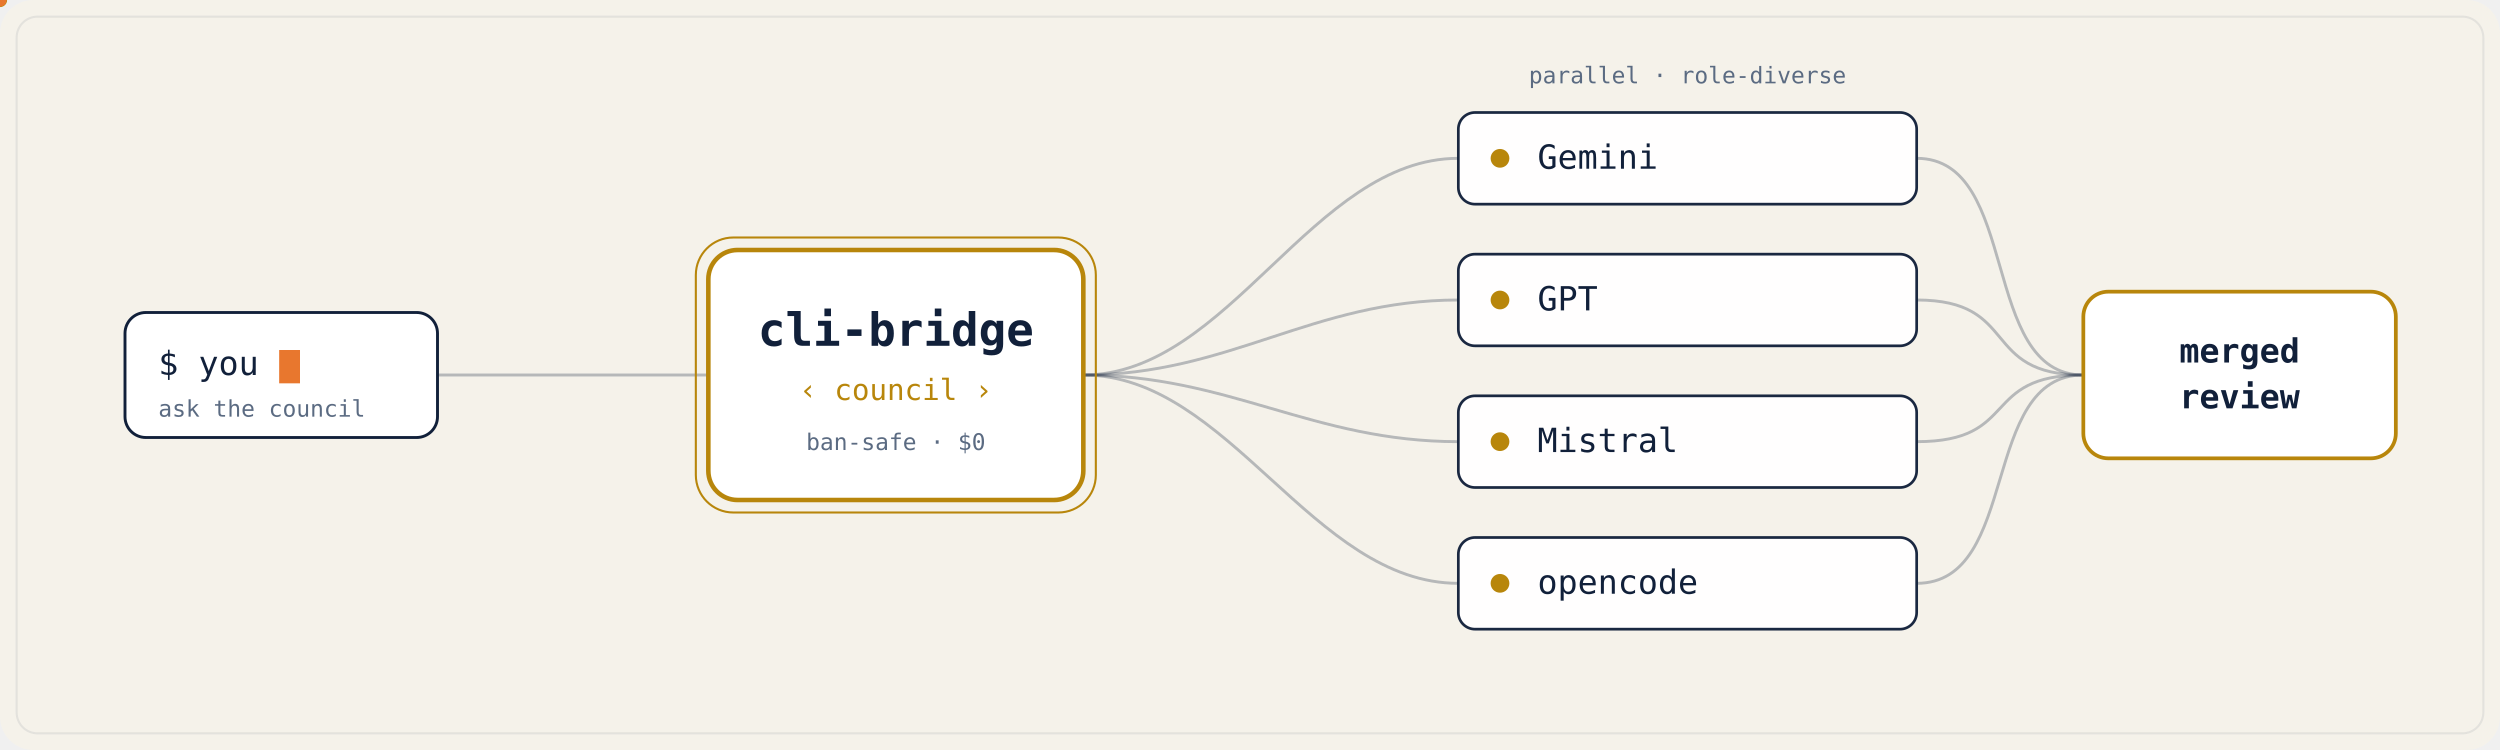
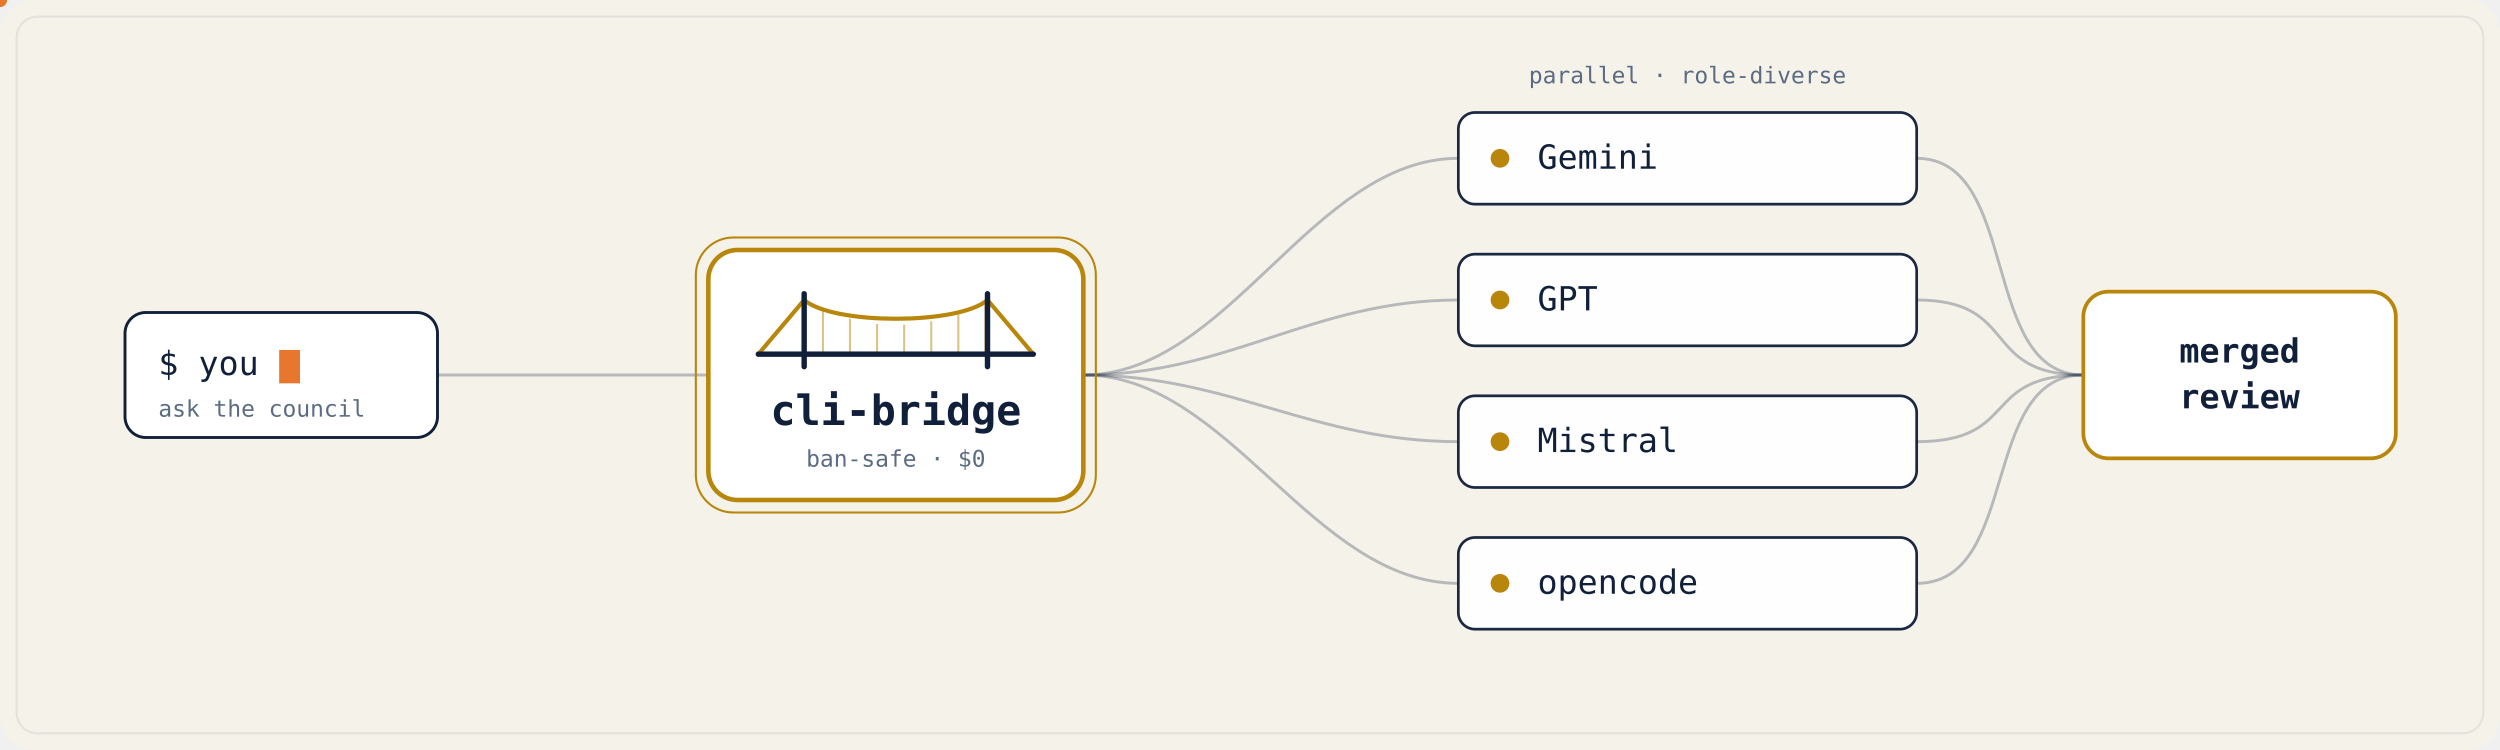
<svg xmlns="http://www.w3.org/2000/svg" width="1200" height="360" viewBox="0 0 1200 360" role="img" aria-label="cli-bridge — consult a council of AI CLIs">
  <rect width="1200" height="360" rx="16" fill="#f5f2ea" />
  <rect x="8" y="8" width="1184" height="344" rx="10" fill="none" stroke="#11203a" stroke-width="1" opacity="0.08" />
  <path d="M210,180.0 L340,180.0" fill="none" stroke="#11203a" stroke-width="1.4" opacity="0.28" />
  <path d="M520,180.0 C590,180.0 630,76.0 700,76.0" fill="none" stroke="#11203a" stroke-width="1.4" opacity="0.28" />
  <path d="M520,180.0 C590,180.0 630,144.0 700,144.0" fill="none" stroke="#11203a" stroke-width="1.4" opacity="0.28" />
  <path d="M520,180.0 C590,180.0 630,212.0 700,212.0" fill="none" stroke="#11203a" stroke-width="1.4" opacity="0.28" />
  <path d="M520,180.0 C590,180.0 630,280.0 700,280.0" fill="none" stroke="#11203a" stroke-width="1.4" opacity="0.28" />
  <path d="M920,76.0 C970,76.0 950,180.0 1000,180.0" fill="none" stroke="#11203a" stroke-width="1.4" opacity="0.28" />
  <path d="M920,144.0 C970,144.0 950,180.0 1000,180.0" fill="none" stroke="#11203a" stroke-width="1.4" opacity="0.28" />
  <path d="M920,212.0 C970,212.0 950,180.0 1000,180.0" fill="none" stroke="#11203a" stroke-width="1.4" opacity="0.28" />
  <path d="M920,280.0 C970,280.0 950,180.0 1000,180.0" fill="none" stroke="#11203a" stroke-width="1.4" opacity="0.28" />
  <circle r="3.4" fill="#b8860b">
    <animateMotion dur="2.6s" repeatCount="indefinite" path="M210,180.0 L340,180.0" />
    <animate attributeName="opacity" values="0;1;1;0" dur="2.6s" repeatCount="indefinite" />
  </circle>
  <circle r="3" fill="#b8860b">
    <animateMotion dur="1.5s" begin="0.40s" repeatCount="indefinite" path="M520,180.0 C590,180.0 630,76.0 700,76.0" />
    <animate attributeName="opacity" values="0;1;1;0" dur="1.5s" begin="0.40s" repeatCount="indefinite" />
  </circle>
  <circle r="3" fill="#b8860b">
    <animateMotion dur="1.5s" begin="0.58s" repeatCount="indefinite" path="M520,180.0 C590,180.0 630,144.0 700,144.0" />
    <animate attributeName="opacity" values="0;1;1;0" dur="1.5s" begin="0.58s" repeatCount="indefinite" />
  </circle>
  <circle r="3" fill="#b8860b">
    <animateMotion dur="1.5s" begin="0.76s" repeatCount="indefinite" path="M520,180.0 C590,180.0 630,212.0 700,212.0" />
    <animate attributeName="opacity" values="0;1;1;0" dur="1.5s" begin="0.76s" repeatCount="indefinite" />
  </circle>
  <circle r="3" fill="#b8860b">
    <animateMotion dur="1.5s" begin="0.94s" repeatCount="indefinite" path="M520,180.0 C590,180.0 630,280.0 700,280.0" />
    <animate attributeName="opacity" values="0;1;1;0" dur="1.5s" begin="0.94s" repeatCount="indefinite" />
  </circle>
  <circle r="3" fill="#e8772e">
    <animateMotion dur="1.4s" begin="2.20s" repeatCount="indefinite" path="M920,76.0 C970,76.0 950,180.0 1000,180.0" />
    <animate attributeName="opacity" values="0;1;1;0" dur="1.4s" begin="2.20s" repeatCount="indefinite" />
  </circle>
  <circle r="3" fill="#e8772e">
    <animateMotion dur="1.4s" begin="2.32s" repeatCount="indefinite" path="M920,144.0 C970,144.0 950,180.0 1000,180.0" />
    <animate attributeName="opacity" values="0;1;1;0" dur="1.4s" begin="2.32s" repeatCount="indefinite" />
  </circle>
  <circle r="3" fill="#e8772e">
    <animateMotion dur="1.4s" begin="2.44s" repeatCount="indefinite" path="M920,212.0 C970,212.0 950,180.0 1000,180.0" />
    <animate attributeName="opacity" values="0;1;1;0" dur="1.4s" begin="2.44s" repeatCount="indefinite" />
  </circle>
  <circle r="3" fill="#e8772e">
    <animateMotion dur="1.4s" begin="2.56s" repeatCount="indefinite" path="M920,280.0 C970,280.0 950,180.0 1000,180.0" />
    <animate attributeName="opacity" values="0;1;1;0" dur="1.4s" begin="2.56s" repeatCount="indefinite" />
  </circle>
  <rect x="60" y="150" width="150" height="60" rx="10" fill="#ffffff" stroke="#11203a" stroke-width="1.4" />
  <text x="76" y="180" font-family="ui-monospace,'JetBrains Mono','SF Mono',Menlo,Consolas,monospace" font-size="16" font-weight="500" fill="#11203a" text-anchor="start" opacity="1" letter-spacing="0">$ you</text>
  <rect x="134" y="168" width="10" height="16" fill="#e8772e">
    <animate attributeName="opacity" values="1;1;0;0" dur="1.1s" repeatCount="indefinite" />
  </rect>
  <text x="76" y="200" font-family="ui-monospace,'JetBrains Mono','SF Mono',Menlo,Consolas,monospace" font-size="11" font-weight="500" fill="#5b6b82" text-anchor="start" opacity="1" letter-spacing="0">ask the council</text>
  <rect x="340" y="120" width="180" height="120" rx="14" fill="#ffffff" stroke="#b8860b" stroke-width="2.2" />
  <rect x="334" y="114" width="192" height="132" rx="18" fill="none" stroke="#b8860b" stroke-width="1">
    <animate attributeName="opacity" values="0.0;0.35;0.0" dur="4s" repeatCount="indefinite" />
  </rect>
-   <text x="430.0" y="166" font-family="ui-monospace,'JetBrains Mono','SF Mono',Menlo,Consolas,monospace" font-size="22" font-weight="700" fill="#11203a" text-anchor="middle" opacity="1" letter-spacing="0">cli-bridge</text>
-   <text x="430.0" y="192" font-family="ui-monospace,'JetBrains Mono','SF Mono',Menlo,Consolas,monospace" font-size="14" font-weight="500" fill="#b8860b" text-anchor="middle" opacity="1" letter-spacing="0">‹ council ›</text>
-   <text x="430.0" y="216" font-family="ui-monospace,'JetBrains Mono','SF Mono',Menlo,Consolas,monospace" font-size="11" font-weight="500" fill="#5b6b82" text-anchor="middle" opacity="1" letter-spacing="0">ban-safe · $0</text>
+   <line x1="395" y1="148.4" x2="395" y2="170" stroke="#b8860b" stroke-width="1" opacity="0.5" />
+   <line x1="408" y1="153.0" x2="408" y2="170" stroke="#b8860b" stroke-width="1" opacity="0.5" />
+   <line x1="421" y1="155.5" x2="421" y2="170" stroke="#b8860b" stroke-width="1" opacity="0.5" />
+   <line x1="434" y1="155.9" x2="434" y2="170" stroke="#b8860b" stroke-width="1" opacity="0.5" />
+   <line x1="447" y1="154.2" x2="447" y2="170" stroke="#b8860b" stroke-width="1" opacity="0.5" />
+   <line x1="460" y1="150.4" x2="460" y2="170" stroke="#b8860b" stroke-width="1" opacity="0.5" />
+   <line x1="473" y1="144.5" x2="473" y2="170" stroke="#b8860b" stroke-width="1" opacity="0.5" />
+   <path d="M364.0,170 L386.0,144 C400.0,156 460.0,156 474.0,144 L496.0,170" fill="none" stroke="#b8860b" stroke-width="2" stroke-linecap="round" />
+   <line x1="386.0" y1="141" x2="386.0" y2="176" stroke="#11203a" stroke-width="2.6" stroke-linecap="round" />
+   <line x1="474.0" y1="141" x2="474.0" y2="176" stroke="#11203a" stroke-width="2.6" stroke-linecap="round" />
+   <line x1="364.0" y1="170" x2="496.0" y2="170" stroke="#11203a" stroke-width="2.6" stroke-linecap="round" />
+   <text x="430.0" y="204" font-family="ui-monospace,'JetBrains Mono','SF Mono',Menlo,Consolas,monospace" font-size="20" font-weight="700" fill="#11203a" text-anchor="middle" opacity="1" letter-spacing="0">cli-bridge</text>
+   <text x="430.0" y="224" font-family="ui-monospace,'JetBrains Mono','SF Mono',Menlo,Consolas,monospace" font-size="11" font-weight="500" fill="#5b6b82" text-anchor="middle" opacity="1" letter-spacing="0">ban-safe · $0</text>
  <rect x="700" y="54" width="220" height="44" rx="8" fill="#ffffff" stroke="#11203a" stroke-width="1.3" opacity="0.96" />
  <circle cx="720" cy="76.0" r="4.5" fill="#b8860b">
    <animate attributeName="opacity" values="0.3;1;0.3" dur="2.4s" repeatCount="indefinite" begin="0.0s" />
  </circle>
  <text x="738" y="81.0" font-family="ui-monospace,'JetBrains Mono','SF Mono',Menlo,Consolas,monospace" font-size="16" font-weight="500" fill="#11203a" text-anchor="start" opacity="1" letter-spacing="0">Gemini</text>
  <rect x="700" y="122" width="220" height="44" rx="8" fill="#ffffff" stroke="#11203a" stroke-width="1.3" opacity="0.96" />
  <circle cx="720" cy="144.0" r="4.5" fill="#b8860b">
    <animate attributeName="opacity" values="0.3;1;0.3" dur="2.4s" repeatCount="indefinite" begin="0.3s" />
  </circle>
  <text x="738" y="149.0" font-family="ui-monospace,'JetBrains Mono','SF Mono',Menlo,Consolas,monospace" font-size="16" font-weight="500" fill="#11203a" text-anchor="start" opacity="1" letter-spacing="0">GPT</text>
  <rect x="700" y="190" width="220" height="44" rx="8" fill="#ffffff" stroke="#11203a" stroke-width="1.3" opacity="0.96" />
  <circle cx="720" cy="212.0" r="4.5" fill="#b8860b">
    <animate attributeName="opacity" values="0.3;1;0.3" dur="2.4s" repeatCount="indefinite" begin="0.6s" />
  </circle>
  <text x="738" y="217.0" font-family="ui-monospace,'JetBrains Mono','SF Mono',Menlo,Consolas,monospace" font-size="16" font-weight="500" fill="#11203a" text-anchor="start" opacity="1" letter-spacing="0">Mistral</text>
  <rect x="700" y="258" width="220" height="44" rx="8" fill="#ffffff" stroke="#11203a" stroke-width="1.3" opacity="0.96" />
  <circle cx="720" cy="280.0" r="4.5" fill="#b8860b">
    <animate attributeName="opacity" values="0.3;1;0.3" dur="2.4s" repeatCount="indefinite" begin="0.9s" />
  </circle>
  <text x="738" y="285.0" font-family="ui-monospace,'JetBrains Mono','SF Mono',Menlo,Consolas,monospace" font-size="16" font-weight="500" fill="#11203a" text-anchor="start" opacity="1" letter-spacing="0">opencode</text>
  <text x="810.0" y="40" font-family="ui-monospace,'JetBrains Mono','SF Mono',Menlo,Consolas,monospace" font-size="11" font-weight="500" fill="#5b6b82" text-anchor="middle" opacity="1" letter-spacing="0">parallel · role-diverse</text>
  <rect x="1000" y="140" width="150" height="80" rx="12" fill="#ffffff" stroke="#b8860b" stroke-width="1.8" />
  <text x="1075.0" y="174" font-family="ui-monospace,'JetBrains Mono','SF Mono',Menlo,Consolas,monospace" font-size="16" font-weight="700" fill="#11203a" text-anchor="middle" opacity="1" letter-spacing="0">merged</text>
  <text x="1075.0" y="196" font-family="ui-monospace,'JetBrains Mono','SF Mono',Menlo,Consolas,monospace" font-size="16" font-weight="700" fill="#11203a" text-anchor="middle" opacity="1" letter-spacing="0">review</text>
</svg>
